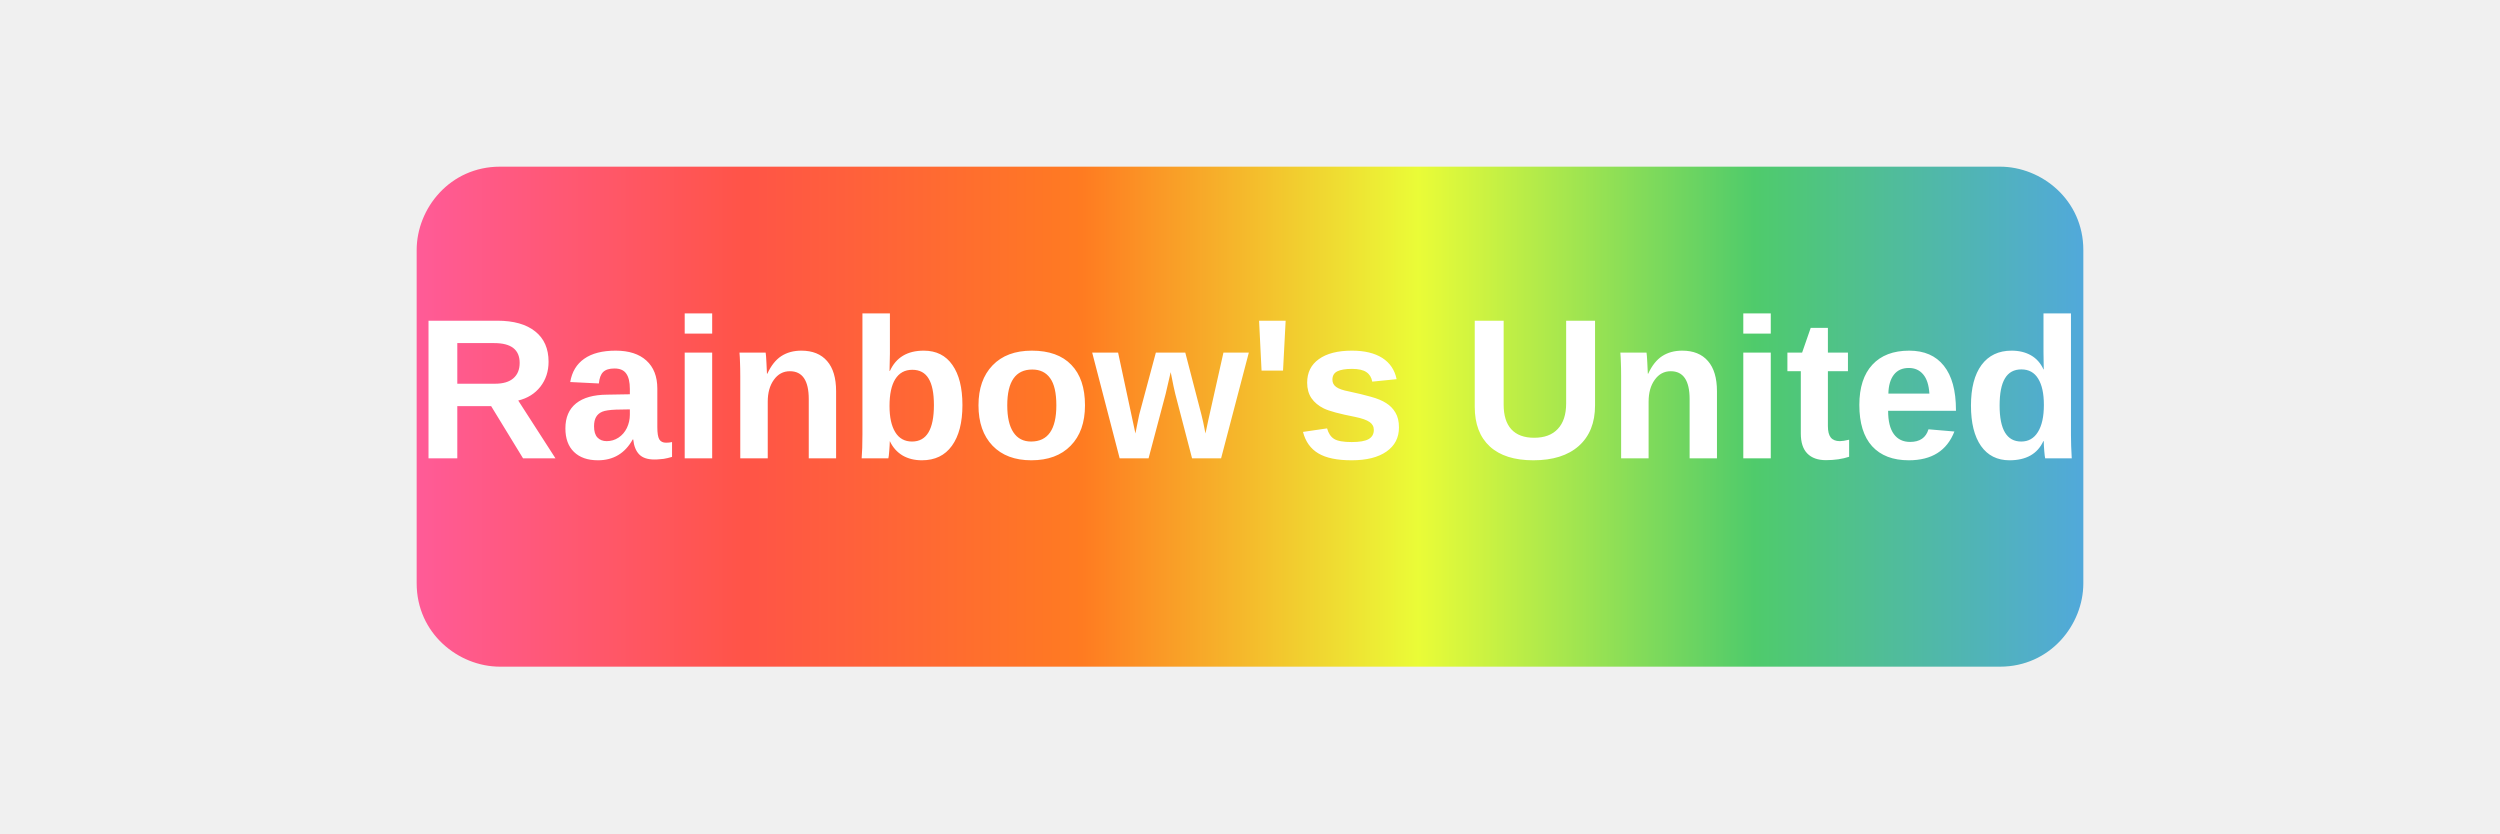
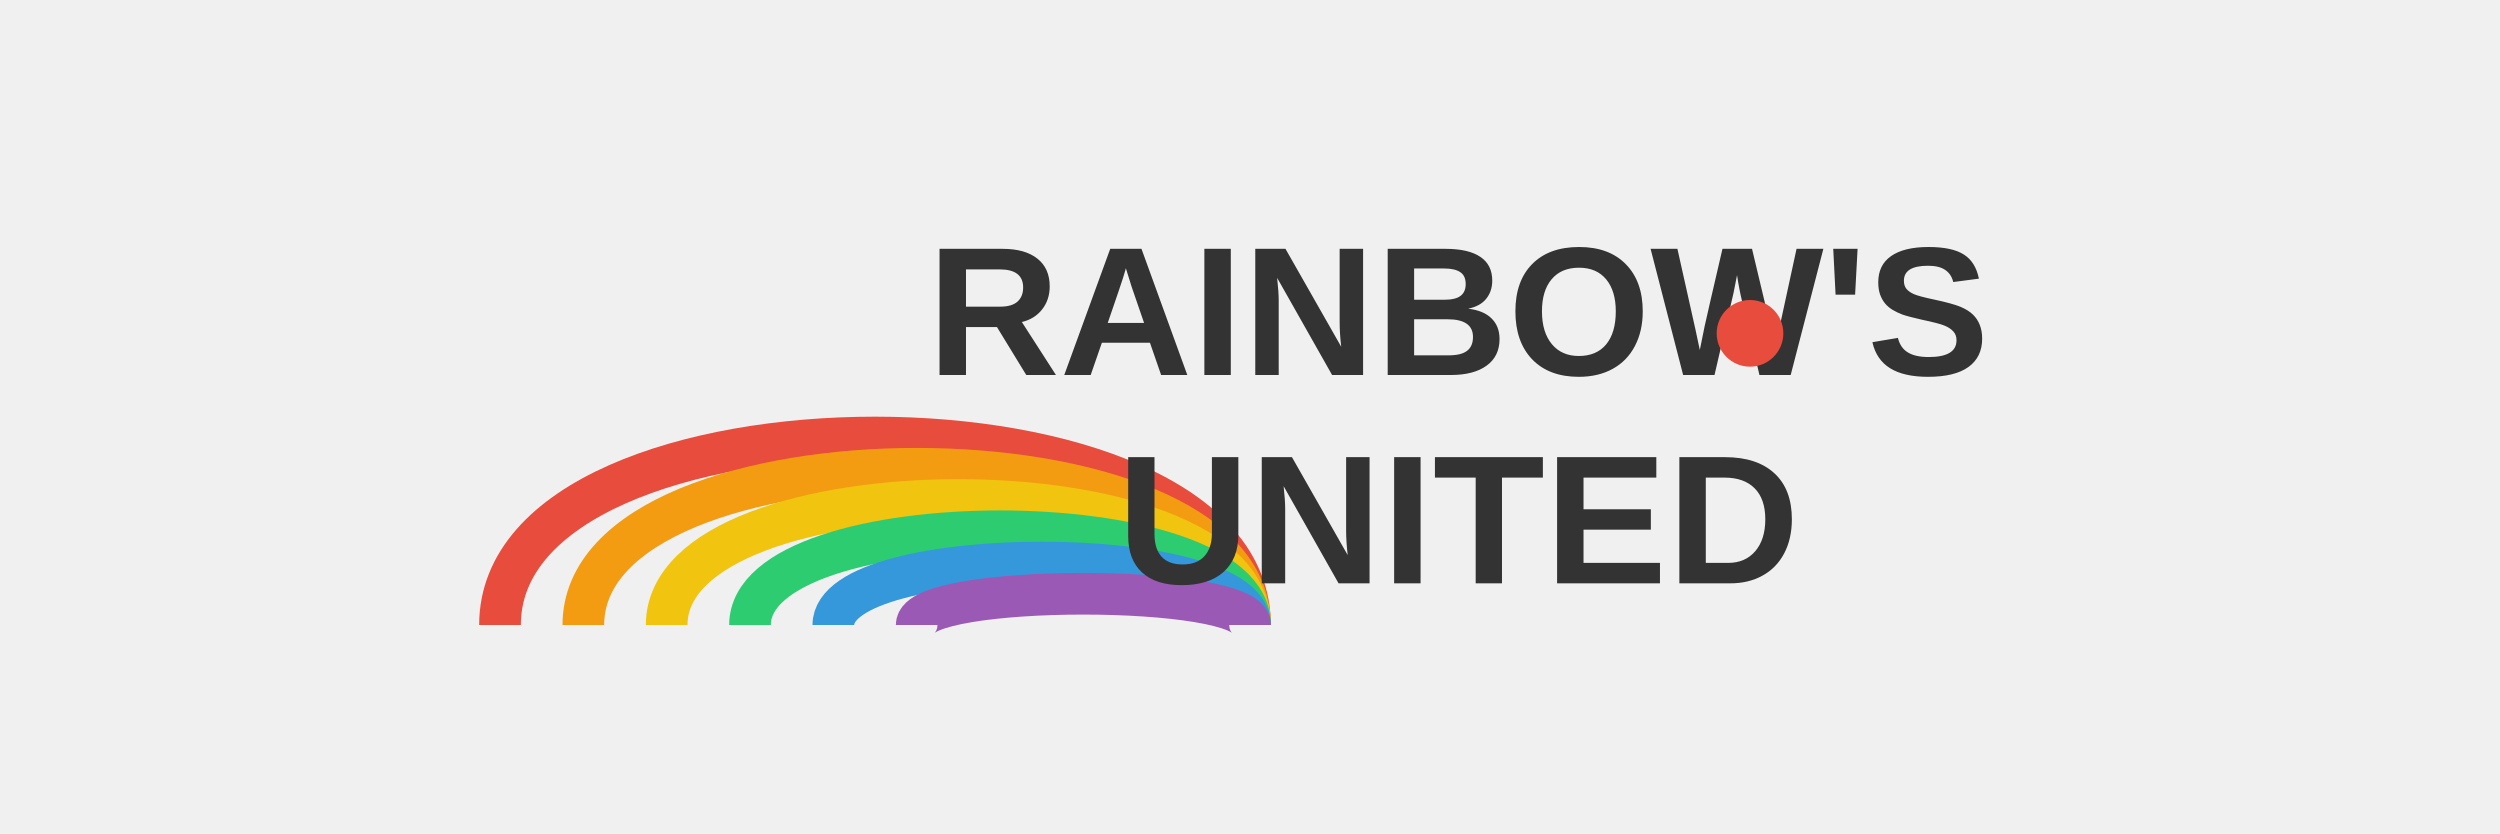
<svg xmlns="http://www.w3.org/2000/svg" width="300" height="100" viewBox="0 0 300 100">
-   <defs>
-     <linearGradient id="rainbow" x1="0%" y1="0%" x2="100%" y2="0%">
-       <stop offset="0%" stop-color="#FF5B99" />
-       <stop offset="20%" stop-color="#FF5447" />
-       <stop offset="40%" stop-color="#FF7B21" />
-       <stop offset="60%" stop-color="#EAFC37" />
-       <stop offset="80%" stop-color="#4FCB6B" />
-       <stop offset="100%" stop-color="#51A8DD" />
-     </linearGradient>
-   </defs>
-   <path fill="url(#rainbow)" d="M50,30 c0,-5 4,-10 10,-10 h180 c5,0 10,4 10,10 v40 c0,5 -4,10 -10,10 h-180 c-5,0 -10,-4 -10,-10 z" />
-   <text x="150" y="55" font-family="Arial" font-size="24" text-anchor="middle" fill="#FFFFFF" font-weight="bold">Rainbow's United</text>
+   <path d="M60,75 C60,45 150,45 150,75" fill="none" stroke="#e74c3c" stroke-width="5" />
+   <path d="M70,75 C70,50 150,50 150,75" fill="none" stroke="#f39c12" stroke-width="5" />
+   <path d="M80,75 C80,55 150,55 150,75" fill="none" stroke="#f1c40f" stroke-width="5" />
+   <path d="M90,75 C90,60 150,60 150,75" fill="none" stroke="#2ecc71" stroke-width="5" />
+   <path d="M100,75 C100,65 150,65 150,75" fill="none" stroke="#3498db" stroke-width="5" />
+   <path d="M110,75 C110,70 150,70 150,75" fill="none" stroke="#9b59b6" stroke-width="5" />
+   <text x="175" y="45" font-family="Arial, sans-serif" font-size="22" font-weight="bold" text-anchor="middle" fill="#333">RAINBOW'S</text>
+   <text x="175" y="70" font-family="Arial, sans-serif" font-size="22" font-weight="bold" text-anchor="middle" fill="#333">UNITED</text>
+   <circle cx="210" cy="40" r="4" fill="#e74c3c" />
</svg>
